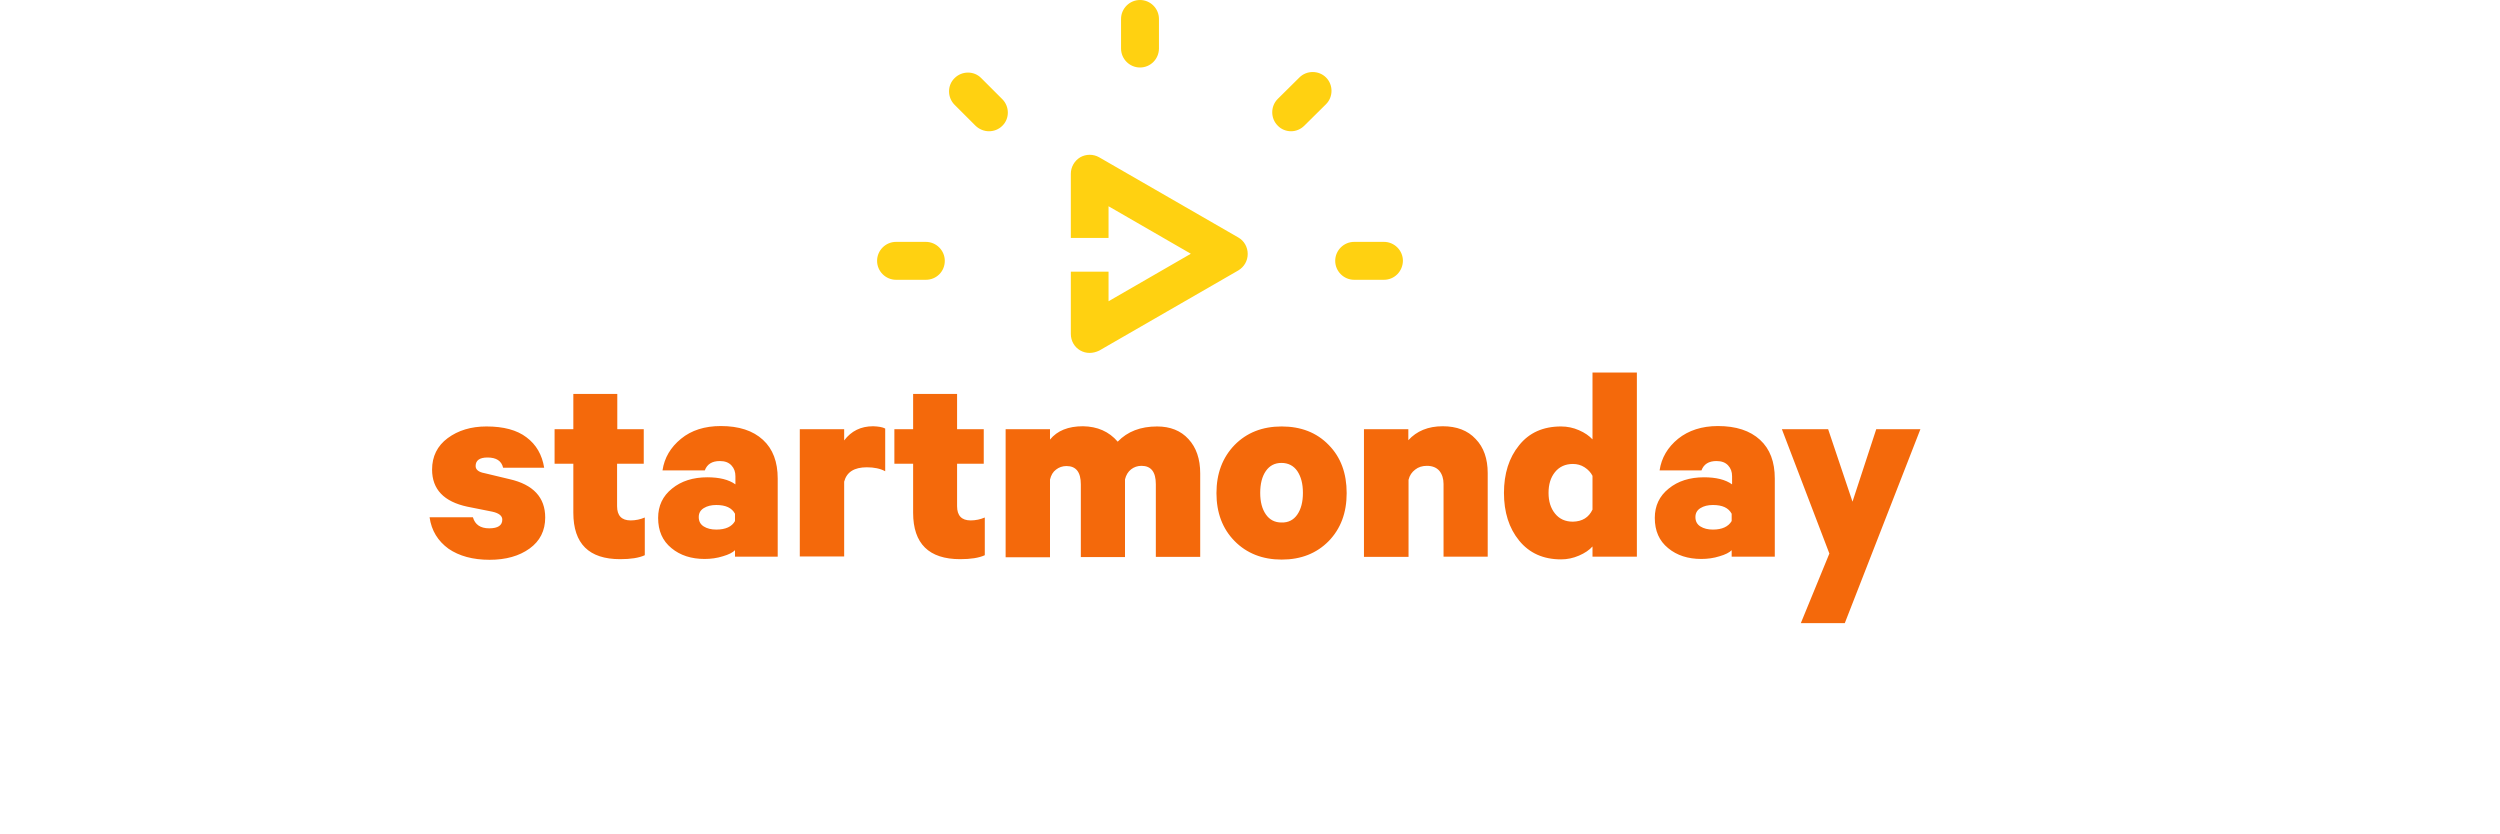
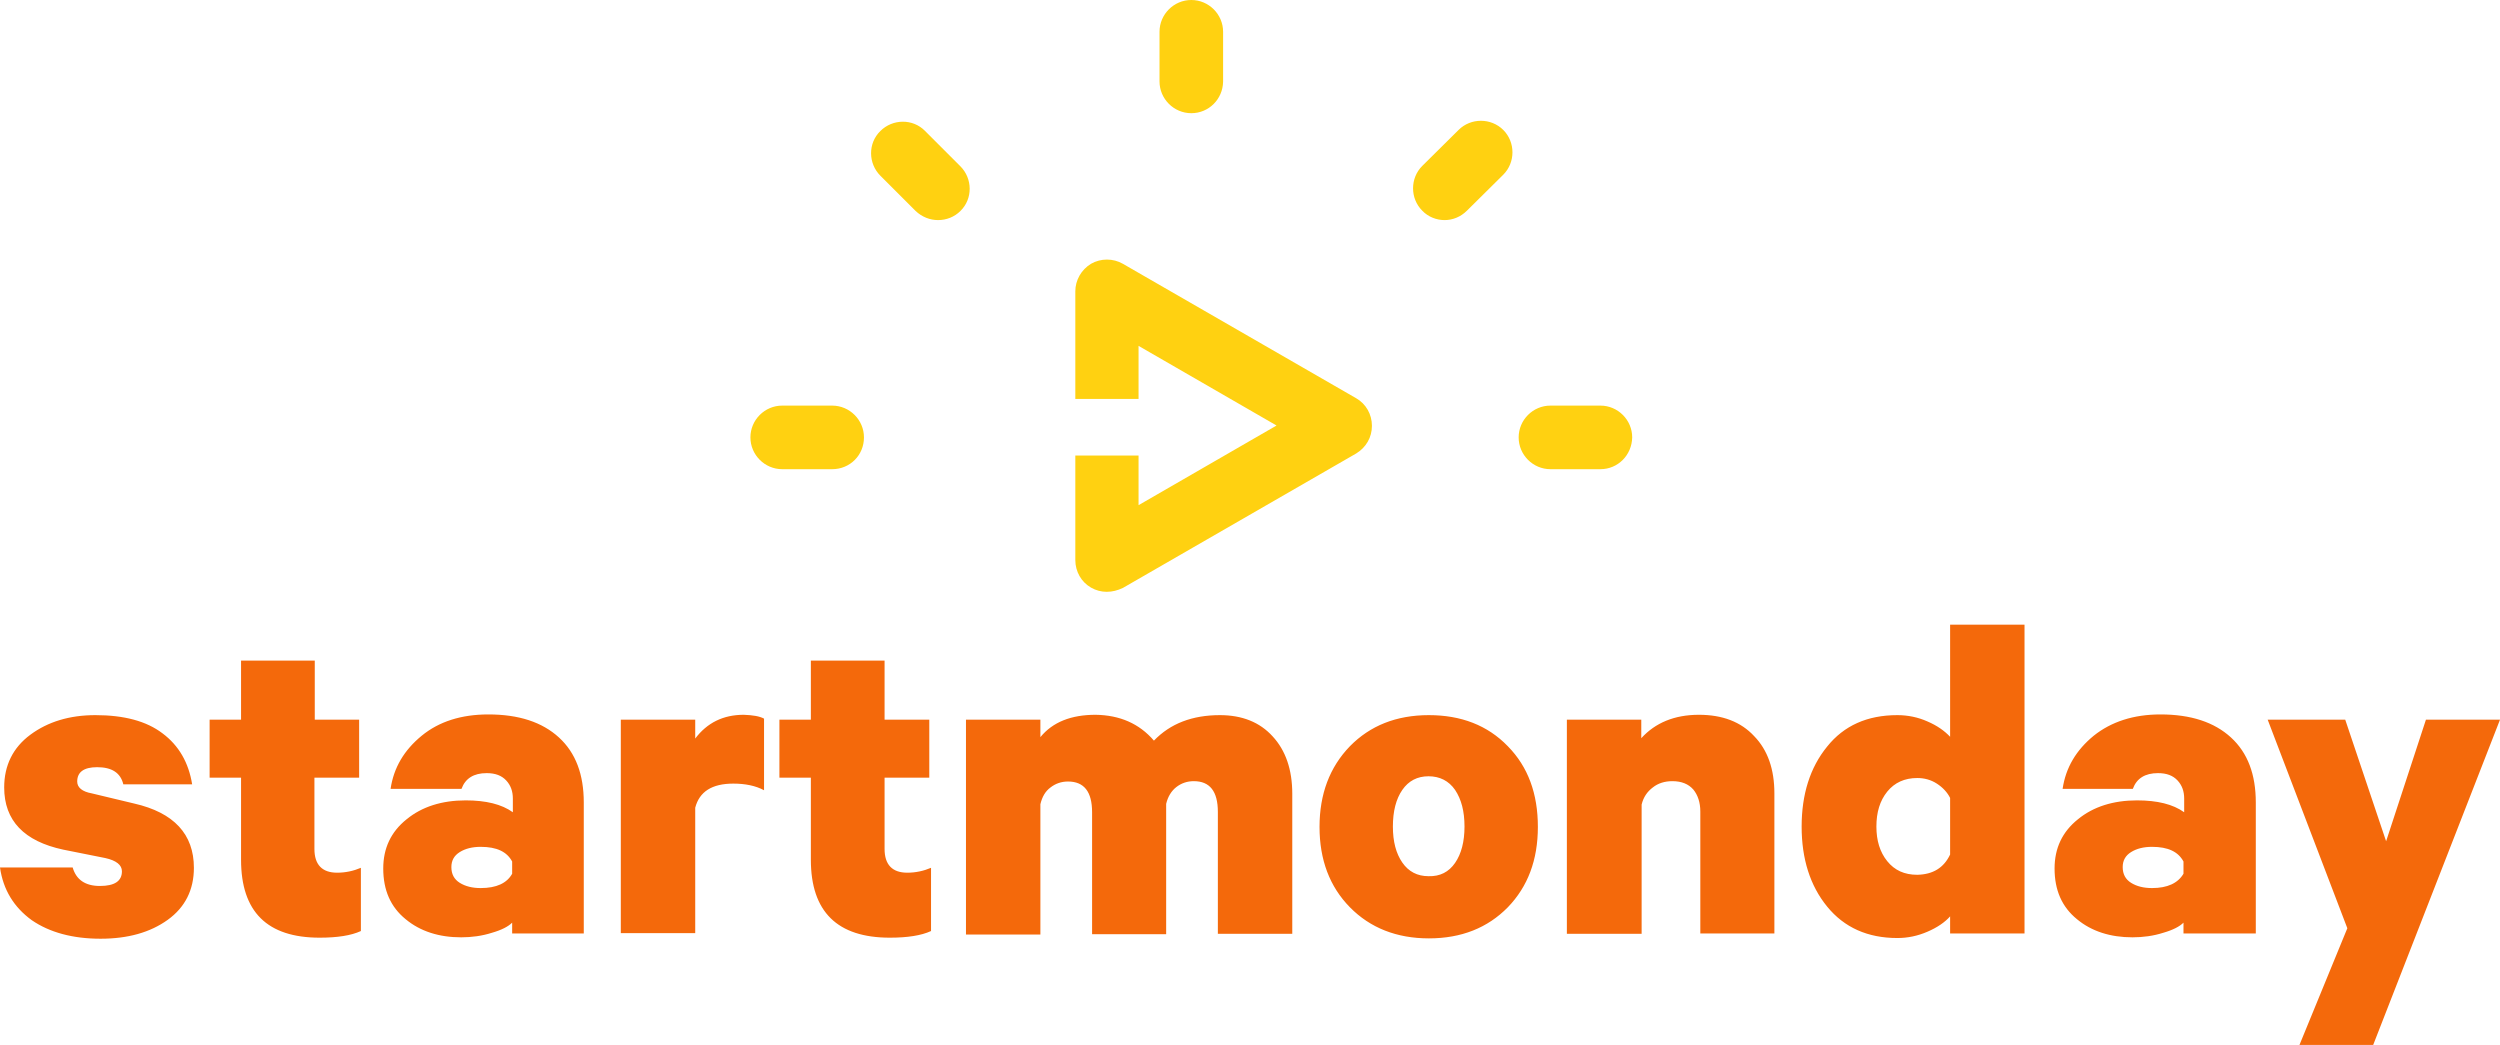
- <svg xmlns="http://www.w3.org/2000/svg" viewBox="0 0 1200 400">
-   <path fill="#f4690b" d="M206.2 248.3h20.8c1 3.5 3.6 5.3 7.8 5.3 4.2 0 6.3-1.4 6.3-4.2 0-1.8-1.6-3.1-4.8-3.8l-12-2.4c-11.2-2.4-16.9-8.3-16.9-17.8 0-6.3 2.5-11.4 7.5-15.1 5-3.7 11.2-5.6 18.6-5.6 8.2 0 14.6 1.7 19.2 5.2 4.7 3.5 7.5 8.4 8.5 14.6h-19.7c-.8-3.3-3.3-4.9-7.5-4.9-3.8 0-5.7 1.4-5.7 4.1 0 1.7 1.4 2.9 4.2 3.4l12.1 2.9c11.4 2.6 17.1 8.8 17.1 18.4 0 6.3-2.5 11.3-7.5 14.9-5 3.6-11.4 5.4-19.2 5.4-8 0-14.6-1.8-19.7-5.3-5.1-3.7-8.2-8.7-9.1-15.1zm69-2.2v-23.5h-9v-16.6h9v-16.9h21.1v16.9h12.7v16.6h-12.8v20.4c0 4.5 2.2 6.8 6.5 6.8 2.4 0 4.7-.5 6.8-1.4v18.1c-2.8 1.3-6.8 1.9-11.8 1.9-15 0-22.5-7.4-22.5-22.3zm70.8-41.6c8.7 0 15.4 2.2 20.2 6.6 4.8 4.4 7.1 10.6 7.1 18.6v37.5h-20.5v-3.1c-1.1 1.1-3 2.1-5.8 2.9-2.8.9-5.8 1.3-8.8 1.3-6.3 0-11.7-1.7-15.9-5.2-4.3-3.5-6.4-8.3-6.4-14.5 0-5.8 2.2-10.5 6.7-14.1 4.4-3.6 10.1-5.4 16.9-5.4 5.8 0 10.3 1.1 13.5 3.4v-3.9c0-2.1-.6-3.8-1.9-5.2-1.3-1.4-3.1-2.1-5.6-2.1-3.7 0-6.1 1.5-7.2 4.5h-20.3c.9-6.1 3.9-11.1 8.9-15.2s11.4-6.1 19.1-6.1m6.8 45.6v-3.5c-1.5-2.8-4.4-4.2-9-4.2-2.4 0-4.4.5-6 1.5-1.6 1-2.4 2.4-2.4 4.3 0 2 .8 3.5 2.4 4.5 1.6 1 3.6 1.5 6 1.5 4.5 0 7.5-1.4 9-4.1zm72.1-44.4v20.5c-2.4-1.3-5.4-1.9-8.8-1.9-6.1 0-9.7 2.3-10.9 6.9v35.9h-21.3v-61.1h21.3v5.4c3.4-4.5 8-6.8 13.9-6.8 2.6.1 4.5.4 5.8 1.1zm13.4 40.4v-23.5h-9v-16.6h9v-16.9h21.1v16.9h12.8v16.6h-12.8v20.4c0 4.5 2.2 6.8 6.5 6.8 2.4 0 4.7-.5 6.8-1.4v18.1c-2.8 1.3-6.8 1.9-11.8 1.9-15 0-22.6-7.4-22.6-22.3zM536.5 212c4.7-4.9 11-7.3 18.9-7.3 6.3 0 11.4 2 15.1 6.1 3.7 4 5.6 9.5 5.6 16.4v40.1h-21.3v-34.9c0-5.9-2.3-8.8-6.9-8.8-1.9 0-3.6.6-5 1.7s-2.4 2.7-2.9 4.8v37.3h-21.2v-34.9c0-5.9-2.3-8.8-6.9-8.8-1.9 0-3.6.6-5 1.7-1.5 1.1-2.4 2.7-2.9 4.8v37.3h-21.3v-61.5h21.3v5c3.5-4.3 8.8-6.4 15.8-6.4 6.9.1 12.5 2.5 16.7 7.4zm101.3 1.6c5.8 5.9 8.6 13.6 8.6 23.1s-2.9 17.1-8.6 23c-5.8 5.9-13.3 8.9-22.6 8.9-9.2 0-16.8-3-22.6-8.9-5.8-5.9-8.7-13.6-8.7-23s2.9-17.1 8.7-23.1c5.8-5.9 13.3-8.9 22.6-8.9 9.2 0 16.8 2.9 22.6 8.9zm-15.1 33.4c1.8-2.6 2.7-6.1 2.7-10.4 0-4.4-.9-7.8-2.7-10.5-1.8-2.6-4.4-3.9-7.6-3.9-3.2 0-5.7 1.3-7.5 3.9-1.8 2.6-2.7 6.1-2.7 10.5 0 4.3.9 7.7 2.7 10.3 1.8 2.6 4.3 3.9 7.5 3.9 3.3.1 5.8-1.2 7.6-3.8zm32 20.2v-61.2h21.3v5.3c4-4.4 9.5-6.7 16.5-6.7 6.7 0 12 2 15.8 6.1 3.9 4 5.8 9.5 5.8 16.4v40.1h-21.2v-34.9c0-2.6-.7-4.7-2-6.3-1.4-1.6-3.4-2.4-6-2.4-2.2 0-4.1.6-5.6 1.8-1.6 1.2-2.7 2.8-3.2 4.9v37h-21.4zm109.7 0v-4.9c-1.5 1.7-3.7 3.2-6.5 4.4-2.8 1.2-5.6 1.8-8.6 1.8-8.5 0-15.2-3-20.1-9-4.9-6-7.3-13.7-7.3-22.9s2.4-16.9 7.3-22.9c4.8-6 11.5-9 20.1-9 3 0 5.9.6 8.6 1.8 2.8 1.2 4.9 2.7 6.5 4.4v-32.1h21.3v88.4h-21.3zm0-22.6v-16.2c-.8-1.6-2.1-3-3.8-4.1-1.7-1.1-3.6-1.6-5.6-1.6-3.6 0-6.5 1.3-8.6 3.9-2.1 2.6-3.1 5.9-3.1 10 0 4 1 7.3 3.1 9.9 2.1 2.6 4.9 3.9 8.6 3.9 4.5-.1 7.6-2 9.4-5.8zm87.3 22.6h-20.5v-3.1c-1.1 1.1-3 2.1-5.8 2.9-2.8.9-5.8 1.3-8.8 1.3-6.3 0-11.7-1.7-15.9-5.2-4.3-3.5-6.4-8.3-6.4-14.5 0-5.8 2.2-10.5 6.7-14.1 4.4-3.6 10.1-5.4 16.9-5.4 5.8 0 10.3 1.1 13.5 3.4v-3.9c0-2.1-.6-3.8-1.9-5.2-1.3-1.4-3.1-2.1-5.6-2.1-3.7 0-6.1 1.5-7.2 4.5h-20.1c.9-6.1 3.9-11.1 8.9-15.2 5-4 11.4-6.1 19.1-6.1 8.7 0 15.4 2.2 20.2 6.6 4.8 4.4 7.1 10.6 7.1 18.6v37.5zm-20.5-17.1v-3.5c-1.5-2.8-4.4-4.2-9-4.2-2.4 0-4.4.5-6 1.5-1.6 1-2.4 2.4-2.4 4.3 0 2 .8 3.5 2.4 4.5 1.6 1 3.6 1.5 6 1.5 4.4 0 7.4-1.4 9-4.1zm54.3 49h-21.1l13.7-33.4-22.8-59.7h22.2l11.7 34.8 11.4-34.8h21.2l-36.3 93.1z" />
-   <path fill="#ffd111" d="M523 169.4c-1.6 0-3.1-.4-4.5-1.2-2.8-1.6-4.5-4.6-4.5-7.9v-29.9h18.1v14.2l39.5-22.8-39.5-22.8v15.2h-18.1v-30.8c0-3.2 1.7-6.2 4.5-7.9 2.8-1.6 6.3-1.6 9.1 0l66.8 38.5c2.8 1.6 4.5 4.6 4.5 7.9s-1.7 6.2-4.5 7.9l-66.8 38.5c-1.5.7-3 1.1-4.6 1.1zm24.2-137c-5 0-9.1-4.1-9.1-9.1v-14.2c0-5 4.1-9.1 9.1-9.1s9.1 4.1 9.1 9.1v14.3c-.1 5-4.1 9-9.1 9zm-72.5 30.6c-2.3 0-4.6-.9-6.4-2.6l-10.1-10.1c-3.5-3.5-3.6-9.3 0-12.8 3.5-3.5 9.3-3.6 12.8 0l10.1 10.1c3.5 3.5 3.6 9.3 0 12.8-1.7 1.7-4 2.6-6.4 2.6zm145 0c-2.3 0-4.7-.9-6.4-2.7-3.5-3.5-3.5-9.3 0-12.8l10.4-10.3c3.5-3.5 9.3-3.5 12.8 0s3.5 9.3 0 12.8l-10.4 10.3c-1.8 1.8-4.1 2.7-6.4 2.7zm44.6 71.3h-14.3c-5 0-9.1-4.1-9.1-9.1s4.1-9.1 9.1-9.1h14.3c5 0 9.1 4.1 9.1 9.1-.1 5.1-4.1 9.1-9.1 9.1zm-219.9 0h-14.3c-5 0-9.1-4.1-9.1-9.1s4.1-9.1 9.1-9.1h14.3c5 0 9.1 4.1 9.1 9.1 0 5.1-4 9.1-9.1 9.1z" />
+ <svg xmlns="http://www.w3.org/2000/svg" viewBox="0 0 715.6 299.1" enable-background="new 0 0 715.6 299.1">
+   <style type="text/css">.st0{fill:#F4690B;} .st1{fill:#FFD111;}</style>
+   <path class="st0" d="M0 248.3h20.8c1 3.5 3.6 5.3 7.8 5.3s6.3-1.4 6.3-4.2c0-1.8-1.6-3.1-4.8-3.8l-12-2.4c-11.2-2.4-16.9-8.3-16.9-17.8 0-6.3 2.5-11.4 7.5-15.1 5-3.7 11.2-5.6 18.6-5.6 8.2 0 14.6 1.7 19.2 5.2 4.7 3.5 7.5 8.4 8.5 14.6h-19.7c-.8-3.3-3.3-4.9-7.5-4.9-3.8 0-5.7 1.4-5.7 4.1 0 1.7 1.4 2.9 4.2 3.4l12.1 2.9c11.4 2.6 17.1 8.8 17.1 18.4 0 6.3-2.5 11.3-7.5 14.9s-11.4 5.4-19.2 5.4c-8 0-14.6-1.8-19.7-5.3-5.1-3.7-8.2-8.7-9.1-15.1zm69-2.2v-23.5h-9v-16.6h9v-16.9h21.1v16.9h12.7v16.6h-12.8v20.4c0 4.5 2.2 6.8 6.5 6.8 2.4 0 4.7-.5 6.8-1.4v18.1c-2.8 1.3-6.8 1.9-11.8 1.9-15 0-22.5-7.4-22.5-22.3zm70.8-41.6c8.7 0 15.4 2.2 20.2 6.6 4.8 4.4 7.1 10.6 7.1 18.6v37.5h-20.5v-3.1c-1.1 1.1-3 2.1-5.8 2.9-2.8.9-5.8 1.3-8.8 1.3-6.3 0-11.7-1.7-15.9-5.2-4.3-3.5-6.4-8.3-6.4-14.5 0-5.8 2.2-10.5 6.7-14.1 4.4-3.6 10.1-5.4 16.9-5.4 5.8 0 10.3 1.1 13.5 3.4v-3.9c0-2.1-.6-3.8-1.9-5.2s-3.1-2.1-5.6-2.1c-3.7 0-6.1 1.5-7.2 4.5h-20.3c.9-6.1 3.9-11.1 8.9-15.2s11.4-6.1 19.1-6.1m6.8 45.6v-3.5c-1.5-2.8-4.4-4.2-9-4.2-2.4 0-4.4.5-6 1.5s-2.4 2.4-2.4 4.3c0 2 .8 3.5 2.4 4.5s3.6 1.5 6 1.5c4.5 0 7.5-1.4 9-4.1zm72.1-44.4v20.5c-2.4-1.3-5.4-1.9-8.8-1.9-6.1 0-9.7 2.3-10.9 6.9v35.9h-21.3v-61.1h21.3v5.4c3.4-4.5 8-6.8 13.9-6.8 2.6.1 4.5.4 5.8 1.1zm13.4 40.4v-23.5h-9v-16.6h9v-16.9h21.1v16.9h12.8v16.6h-12.8v20.4c0 4.5 2.2 6.8 6.5 6.8 2.4 0 4.7-.5 6.8-1.4v18.1c-2.8 1.3-6.8 1.9-11.8 1.9-15 0-22.6-7.4-22.6-22.3zm98.2-34.1c4.7-4.9 11-7.3 18.9-7.3 6.3 0 11.4 2 15.1 6.1 3.7 4 5.6 9.5 5.6 16.4v40.1h-21.3v-34.9c0-5.9-2.3-8.8-6.9-8.8-1.9 0-3.6.6-5 1.7s-2.4 2.7-2.9 4.8v37.3h-21.2v-34.9c0-5.9-2.3-8.8-6.9-8.8-1.9 0-3.6.6-5 1.7-1.5 1.1-2.4 2.7-2.9 4.8v37.3h-21.3v-61.5h21.3v5c3.5-4.3 8.8-6.4 15.8-6.4 6.9.1 12.5 2.5 16.7 7.4zm101.3 1.6c5.8 5.9 8.6 13.6 8.6 23.1s-2.9 17.1-8.6 23c-5.8 5.9-13.3 8.9-22.6 8.9-9.2 0-16.8-3-22.6-8.9s-8.7-13.6-8.7-23 2.9-17.1 8.7-23.1c5.8-5.9 13.3-8.9 22.6-8.9 9.2 0 16.8 2.9 22.6 8.9zm-15.1 33.4c1.8-2.6 2.7-6.1 2.7-10.4 0-4.4-.9-7.8-2.7-10.5-1.8-2.6-4.4-3.9-7.6-3.9-3.2 0-5.7 1.3-7.5 3.9-1.8 2.6-2.7 6.1-2.7 10.5 0 4.3.9 7.7 2.7 10.3s4.3 3.9 7.5 3.9c3.3.1 5.8-1.2 7.6-3.8zm32 20.2v-61.2h21.3v5.3c4-4.4 9.5-6.7 16.5-6.7 6.7 0 12 2 15.8 6.1 3.9 4 5.8 9.5 5.8 16.4v40.1h-21.2v-34.9c0-2.6-.7-4.7-2-6.3-1.4-1.6-3.4-2.4-6-2.4-2.2 0-4.1.6-5.6 1.8-1.6 1.2-2.7 2.8-3.2 4.9v37h-21.4v-.1zm109.7 0v-4.9c-1.5 1.7-3.7 3.2-6.5 4.4-2.8 1.2-5.6 1.8-8.6 1.8-8.5 0-15.2-3-20.1-9-4.9-6-7.3-13.7-7.3-22.9s2.4-16.9 7.3-22.9c4.8-6 11.5-9 20.1-9 3 0 5.9.6 8.6 1.8 2.8 1.2 4.9 2.7 6.5 4.4v-32.1h21.3v88.4h-21.3zm0-22.6v-16.2c-.8-1.6-2.1-3-3.8-4.1s-3.6-1.6-5.6-1.6c-3.6 0-6.5 1.3-8.6 3.9-2.1 2.6-3.1 5.9-3.1 10 0 4 1 7.3 3.1 9.9 2.1 2.6 4.9 3.9 8.6 3.9 4.5-.1 7.6-2 9.4-5.8zm87.3 22.6h-20.5v-3.1c-1.1 1.1-3 2.1-5.8 2.9-2.8.9-5.8 1.3-8.8 1.3-6.3 0-11.7-1.7-15.9-5.2-4.3-3.5-6.4-8.3-6.4-14.5 0-5.8 2.2-10.5 6.7-14.1 4.4-3.6 10.1-5.4 16.9-5.4 5.8 0 10.3 1.1 13.5 3.4v-3.9c0-2.1-.6-3.8-1.9-5.2-1.3-1.4-3.1-2.1-5.6-2.1-3.7 0-6.1 1.5-7.2 4.5h-20.1c.9-6.1 3.9-11.1 8.9-15.2 5-4 11.4-6.1 19.1-6.1 8.7 0 15.4 2.2 20.2 6.6 4.8 4.4 7.1 10.6 7.1 18.6v37.5h-.2zm-20.5-17.1v-3.5c-1.5-2.8-4.4-4.2-9-4.2-2.4 0-4.4.5-6 1.5s-2.4 2.4-2.4 4.3c0 2 .8 3.5 2.4 4.5 1.6 1 3.6 1.5 6 1.5 4.4 0 7.4-1.4 9-4.1zm54.3 49h-21.1l13.7-33.4-22.8-59.7h22.2l11.7 34.8 11.4-34.8h21.2l-36.3 93.1z" />
+   <path class="st1" d="M316.8 169.4c-1.6 0-3.1-.4-4.5-1.2-2.8-1.6-4.5-4.6-4.5-7.9v-29.9h18.1v14.2l39.5-22.8-39.5-22.8v15.2h-18.1v-30.8c0-3.2 1.7-6.2 4.5-7.9 2.8-1.6 6.3-1.6 9.1 0l66.8 38.5c2.8 1.6 4.5 4.6 4.5 7.9s-1.7 6.2-4.5 7.9l-66.8 38.5c-1.5.7-3 1.1-4.6 1.1zm24.2-137c-5 0-9.1-4.1-9.1-9.1v-14.2c0-5 4.1-9.1 9.1-9.1s9.1 4.1 9.1 9.1v14.3c-.1 5-4.1 9-9.1 9zm-72.5 30.6c-2.3 0-4.6-.9-6.4-2.6l-10.1-10.1c-3.5-3.5-3.6-9.3 0-12.8 3.5-3.5 9.3-3.6 12.8 0l10.1 10.1c3.5 3.5 3.6 9.3 0 12.8-1.7 1.7-4 2.6-6.4 2.6zm145 0c-2.3 0-4.7-.9-6.4-2.7-3.5-3.5-3.5-9.3 0-12.8l10.4-10.3c3.5-3.5 9.3-3.5 12.8 0s3.5 9.3 0 12.8l-10.4 10.3c-1.8 1.8-4.1 2.7-6.4 2.7zm44.6 71.3h-14.3c-5 0-9.1-4.1-9.1-9.1s4.1-9.1 9.1-9.1h14.3c5 0 9.1 4.1 9.1 9.1-.1 5.1-4.1 9.1-9.1 9.1zm-219.9 0h-14.3c-5 0-9.1-4.1-9.1-9.1s4.1-9.1 9.1-9.1h14.3c5 0 9.1 4.1 9.1 9.1 0 5.1-4 9.1-9.1 9.1z" />
</svg>
